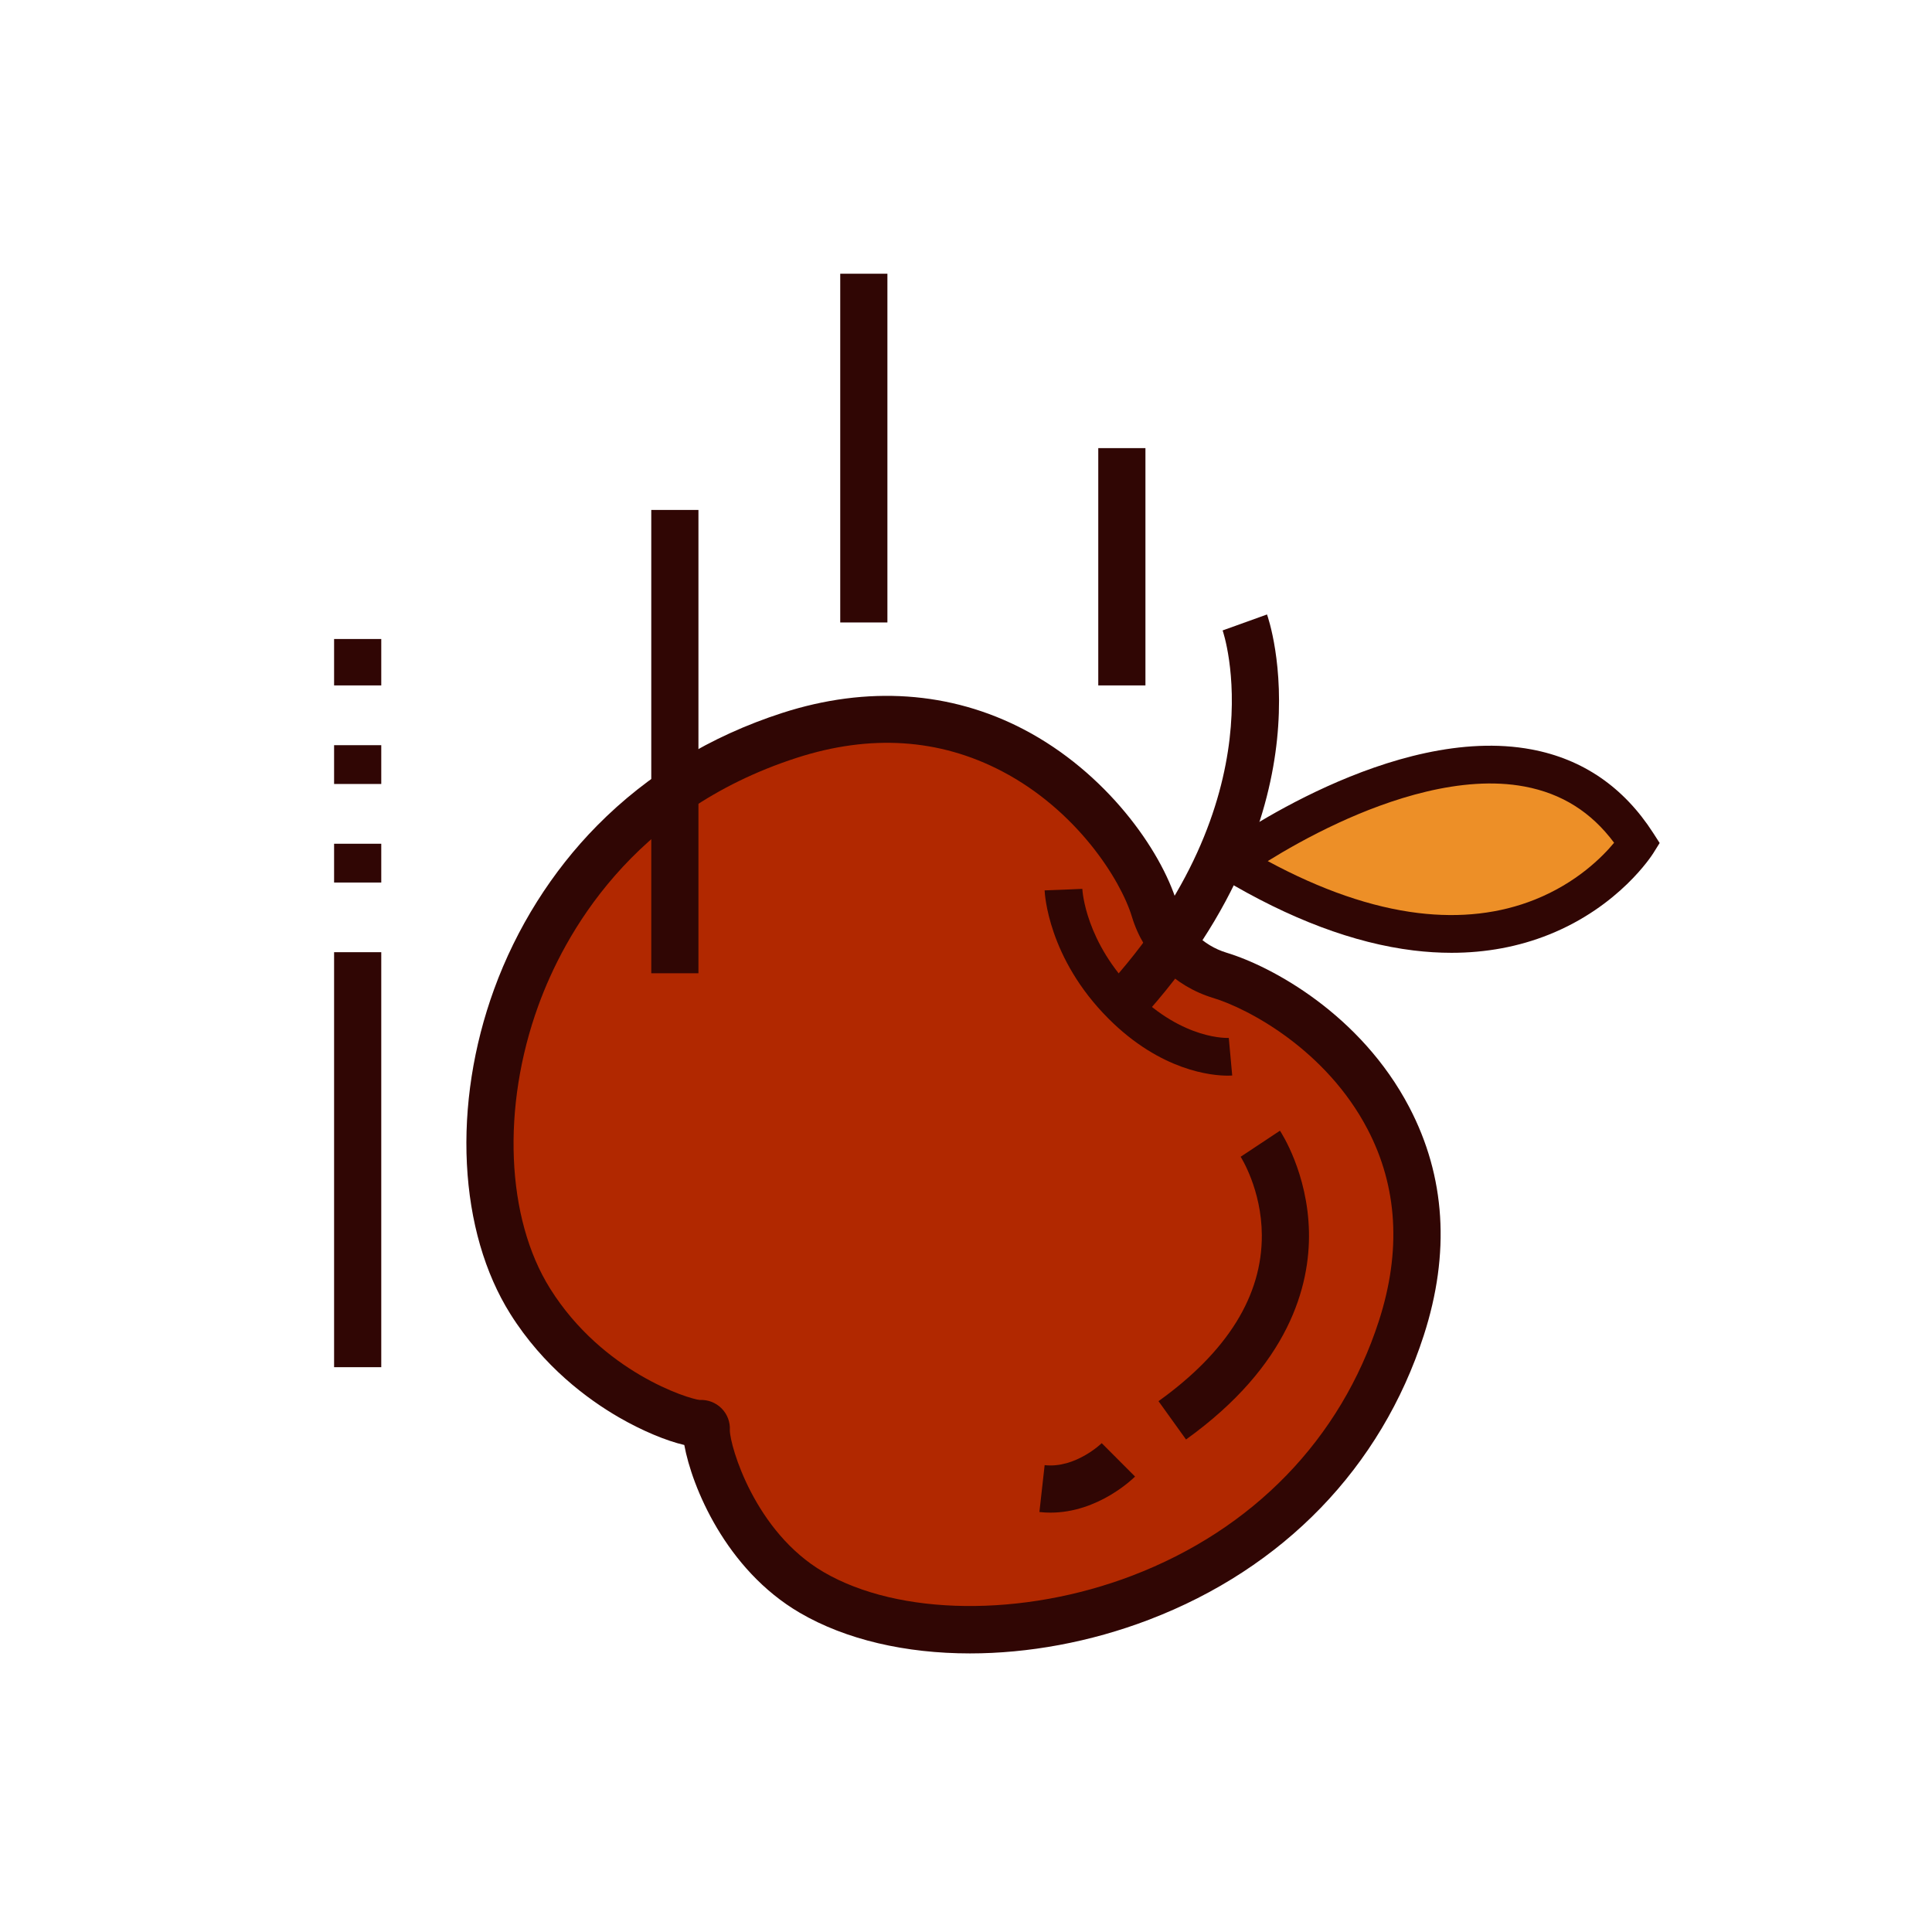
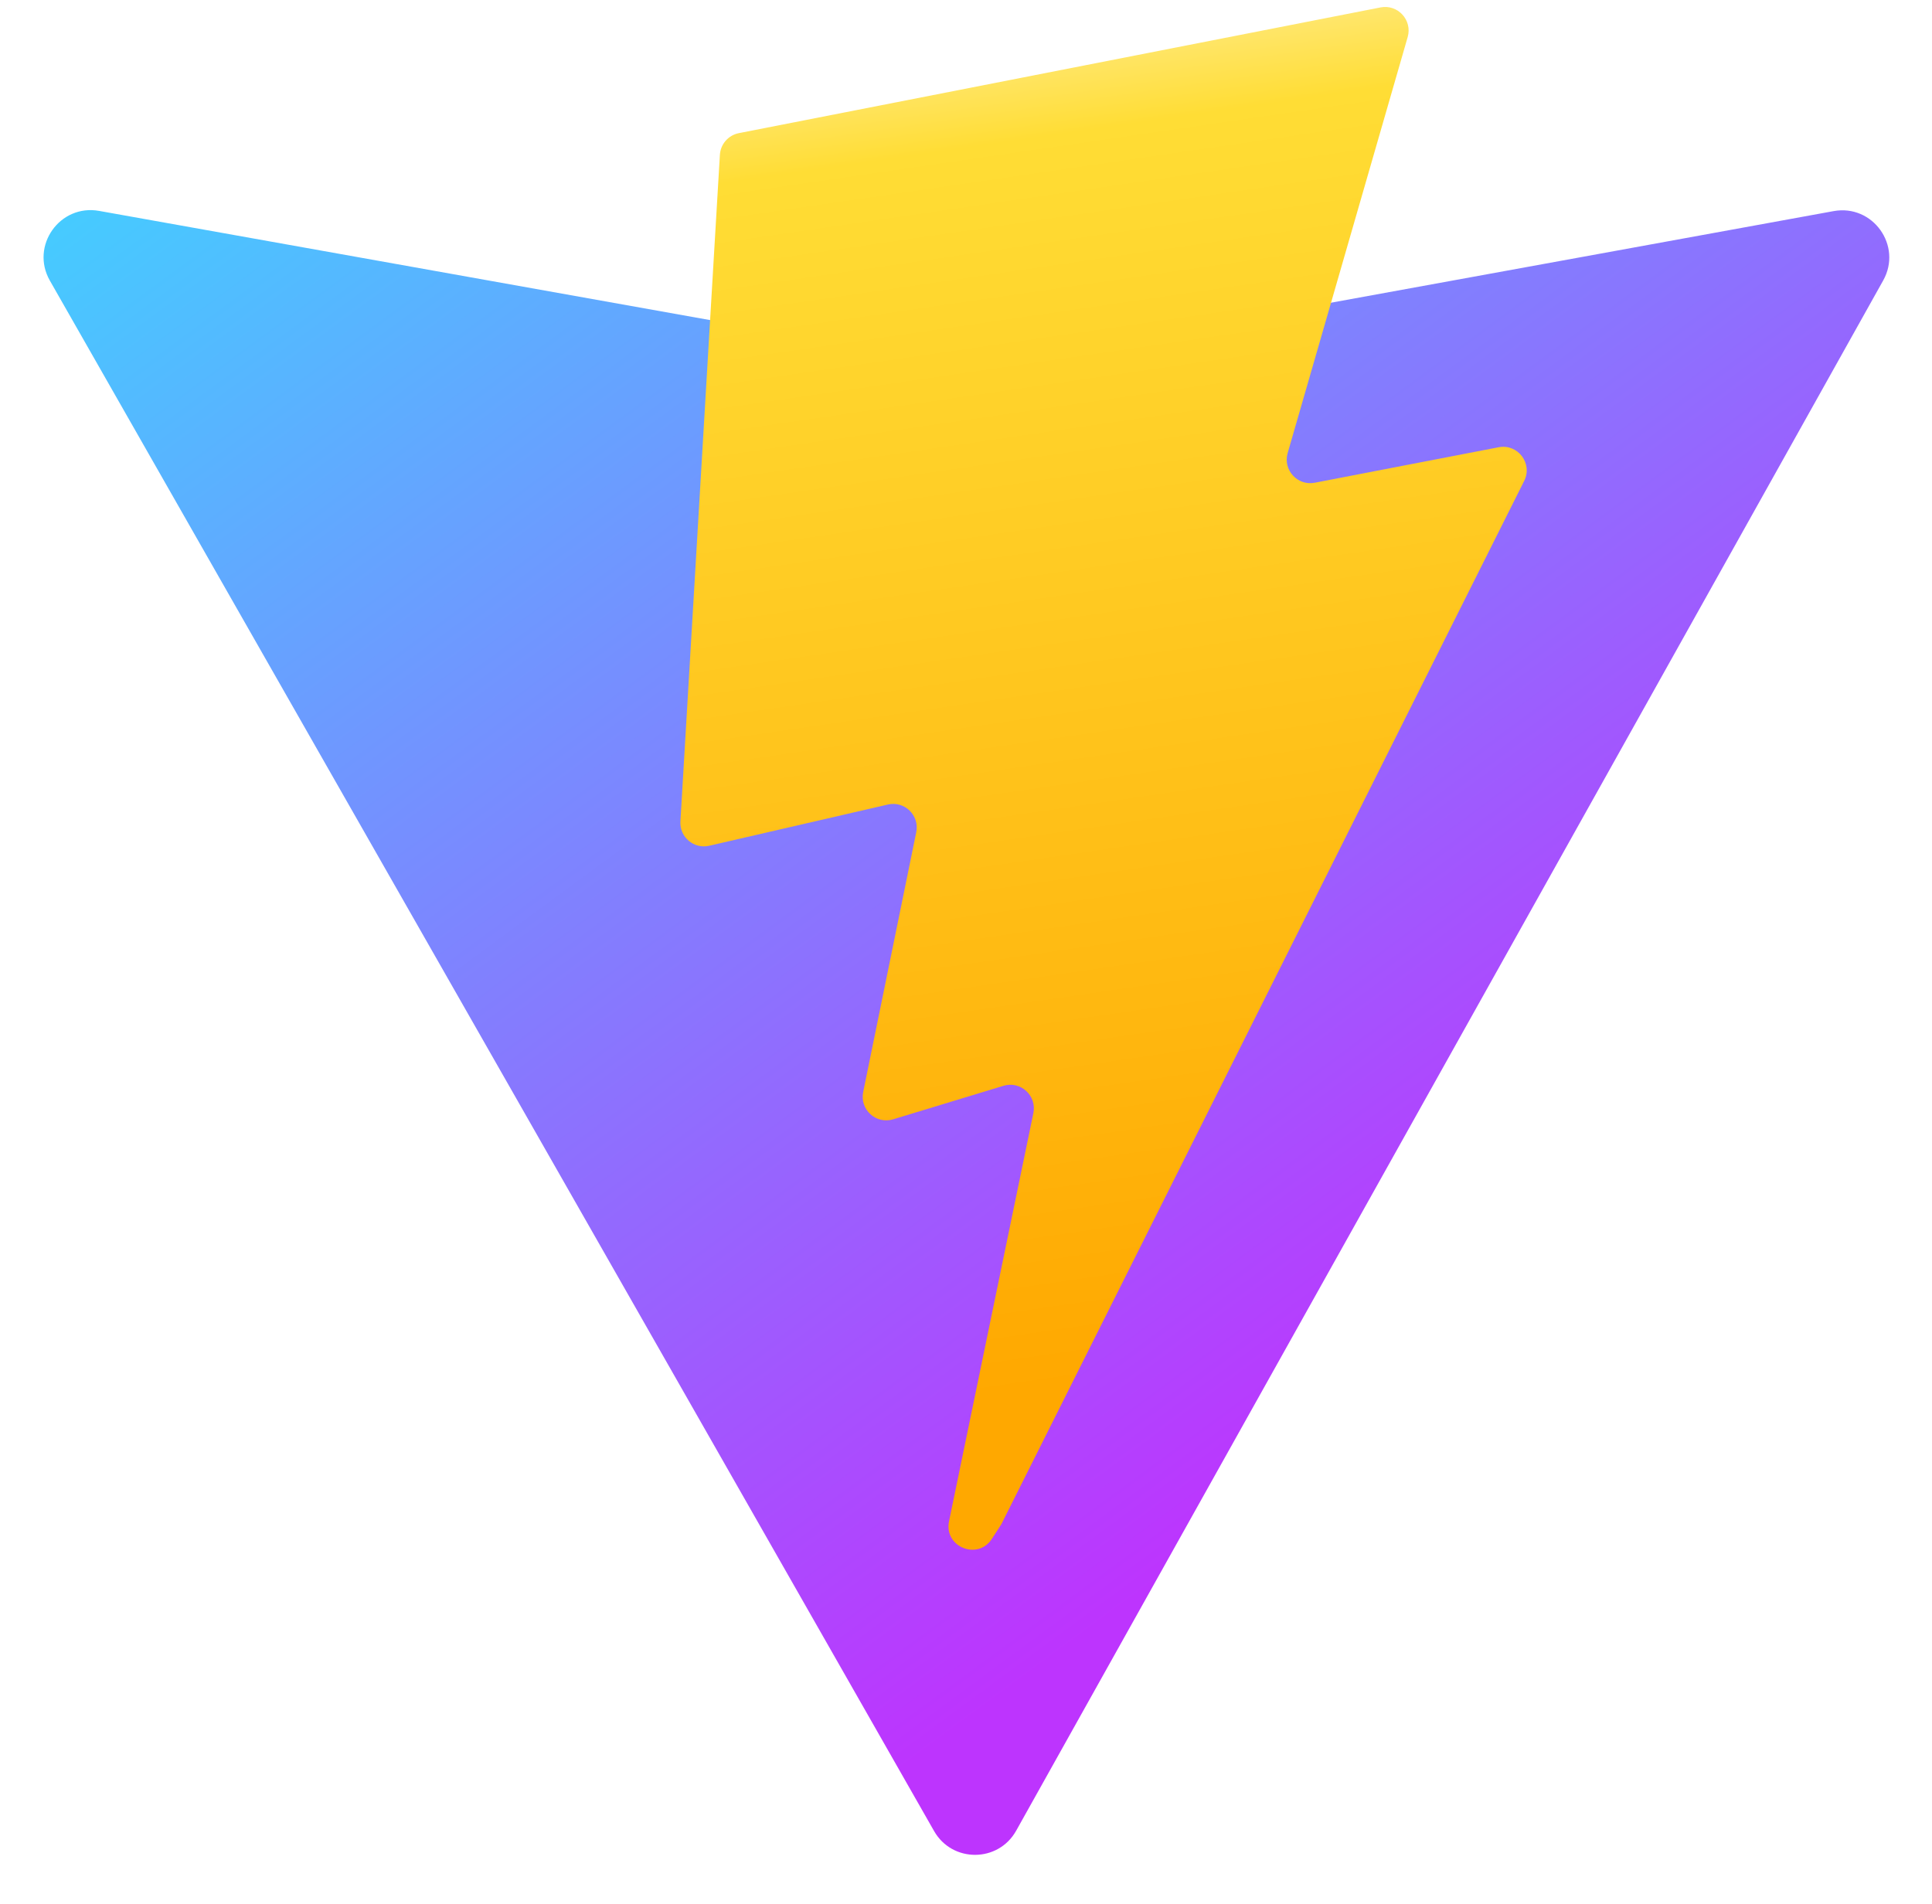
- <svg xmlns="http://www.w3.org/2000/svg" viewBox="0 0 1024 1024" class="icon" version="1.1" fill="#000000">
-   <g id="SVGRepo_bgCarrier" stroke-width="0" />
-   <g id="SVGRepo_tracerCarrier" stroke-linecap="round" stroke-linejoin="round" />
-   <g id="SVGRepo_iconCarrier">
-     <path d="M742.74 703.929c35.72-110.513-53.44-174.024-96.189-186.989-16.707-5.067-29.572-17.931-34.639-34.639-12.965-42.749-82.941-128.256-193.454-92.537-152.915 49.424-187.328 220.375-137.433 299.931 30.255 48.241 81.78 65.472 90.449 64.806a2.69 2.69 0 0 1 2.877 2.877c-0.667 8.67 12.622 61.388 55.859 86.64 81.092 47.359 263.106 12.826 312.53-140.089z" fill="#B12800" />
-     <path d="M514.096 876.344c-34.023 0-65.661-7.208-90.188-21.533-39.348-22.98-57.271-67.147-61.215-88.936-9.565-2.22-22.35-7.534-34.602-14.614-16.604-9.595-40.086-26.912-57.655-54.924-13.488-21.507-21.431-48.96-22.969-79.392-1.539-30.452 3.44-62.469 14.401-92.588 11.865-32.606 30.751-62.61 54.614-86.767 26.964-27.296 59.98-47.389 98.132-59.72 45-14.544 89.278-11.516 128.05 8.76 43.52 22.759 72.604 63.666 81.211 92.042a39.377 39.377 0 0 0 26.305 26.305c23.817 7.224 71.006 32.607 96.797 81.926 19.161 36.641 21.738 77.308 7.658 120.87-22.61 69.954-74.348 123.482-145.684 150.724-31.214 11.92-64.015 17.847-94.855 17.847zM386.828 758.141c0.123 8.379 13.226 53.787 49.687 75.082 39.856 23.276 105.566 24.049 163.519 1.919 64.121-24.486 110.578-72.45 130.812-135.058 11.94-36.939 9.914-71.122-6.023-101.596-21.999-42.066-63.191-63.913-81.898-69.587a64.33 64.33 0 0 1-42.973-42.973c-5.959-19.648-29.219-56.407-68.872-77.144-33.158-17.34-69.755-19.738-108.775-7.126-87.938 28.422-123.545 94.431-136.943 131.249-19.609 53.886-17.154 112.822 6.255 150.146 27.803 44.33 73.469 58.461 79.307 58.958a15.18 15.18 0 0 1 11.484 4.428 15.17 15.17 0 0 1 4.42 11.702z" fill="#300604" />
-     <path d="M650.657 570.116c-8.156 0-35.215-2.3-63.122-30.206-32.167-32.167-33.807-66.541-33.861-67.989l9.993-0.373 9.99-0.43c0.057 1.144 1.67 28.299 28.021 54.649 25.729 25.73 49.377 24.364 49.607 24.345l1.811 19.918c-0.195 0.018-1.038 0.086-2.439 0.086z" fill="#300604" />
-     <path d="M603.817 541.289l-18.422-16.9c93.045-101.427 62.935-189.373 62.619-190.249l23.527-8.456c0.387 1.077 9.433 26.833 5.294 66.428-3.743 35.824-19.451 90.785-73.018 149.177z" fill="#300604" />
-     <path d="M652.823 457.005s151.122-109.389 214.985-10.117c0 0-63.231 101.17-214.985 10.117z" fill="#ED8F27" />
-     <path d="M769.298 505.007c-6.565 0-13.259-0.414-20.071-1.243-31.558-3.842-65.724-16.689-101.549-38.184l-12.989-7.794 12.271-8.882c3.703-2.681 91.535-65.49 164.845-51.677 27.145 5.116 48.816 20.004 64.414 44.25l3.431 5.333-3.36 5.377c-0.717 1.146-17.97 28.235-55.352 43.188-16.026 6.411-33.33 9.632-51.64 9.632z m-97.368-48.611c28.242 15.265 54.997 24.506 79.714 27.515 22.439 2.731 43.253 0.342 61.865-7.104 22.21-8.884 35.863-22.722 41.996-30.131-12.167-16.316-27.735-26.086-47.405-29.793-33.518-6.319-72.19 6.999-98.731 19.282-15.316 7.086-28.403 14.625-37.439 20.231zM628.618 762.959l-14.582-20.307c36.51-26.219 54.934-55.845 54.759-88.057-0.132-24.178-11.121-41.313-11.232-41.484l20.836-13.814c0.604 0.904 14.776 22.513 15.378 53.686 0.547 28.431-10.312 70.59-65.159 109.976zM556.776 801.726a53.01 53.01 0 0 1-5.871-0.326l2.779-24.846c16.297 1.825 30.114-11.507 30.252-11.642l17.665 17.69c-0.831 0.836-19.356 19.124-44.825 19.124zM445.343 145.093h25v184.818h-25zM582.106 237.502h25v125.78h-25zM345.189 270.284h25v245.553h-25zM177.076 504.671h25v219.967h-25zM177.076 338.691h25v4.024h-25zM177.076 342.715h25v20.567h-25zM177.076 394.962h25v20.567h-25zM177.076 447.209h25v20.567h-25z" fill="#300604" />
-   </g>
+ <svg width="410" height="404" viewBox="0 0 410 404" fill="none">
+   <path d="M399.641 59.525L215.643 388.545C211.844 395.338 202.084 395.378 198.228 388.618L10.582 59.556C6.381 52.19 12.68 43.267 21.028 44.759L205.223 77.682C206.398 77.892 207.601 77.89 208.776 77.676L389.119 44.806C397.439 43.289 403.768 52.143 399.641 59.525Z" fill="url(#paint0_linear)" />
+   <path d="M292.965 1.574L156.801 28.255C154.563 28.694 152.906 30.59 152.771 32.866L144.395 174.33C144.198 177.662 147.258 180.248 150.51 179.498L188.42 170.749C191.967 169.931 195.172 173.055 194.443 176.622L183.18 231.775C182.422 235.487 185.907 238.661 189.532 237.56L212.947 230.446C216.577 229.344 220.065 232.527 219.297 236.242L201.398 322.875C200.278 328.294 207.486 331.249 210.492 326.603L212.5 323.5L323.454 102.072C325.312 98.365 322.108 94.137 318.036 94.923L279.014 102.454C275.347 103.161 272.227 99.746 273.262 96.158L298.731 7.867C299.767 4.273 296.636 0.855 292.965 1.574Z" fill="url(#paint1_linear)" />
+   <defs>
+     <linearGradient id="paint0_linear" x1="6" y1="33" x2="235" y2="344" gradientUnits="userSpaceOnUse">
+       <stop stop-color="#41D1FF" />
+       <stop offset="1" stop-color="#BD34FE" />
+     </linearGradient>
+     <linearGradient id="paint1_linear" x1="194.651" y1="8.818" x2="236.076" y2="292.989" gradientUnits="userSpaceOnUse">
+       <stop stop-color="#FFEA83" />
+       <stop offset="0.083" stop-color="#FFDD35" />
+       <stop offset="1" stop-color="#FFA800" />
+     </linearGradient>
+   </defs>
</svg>
